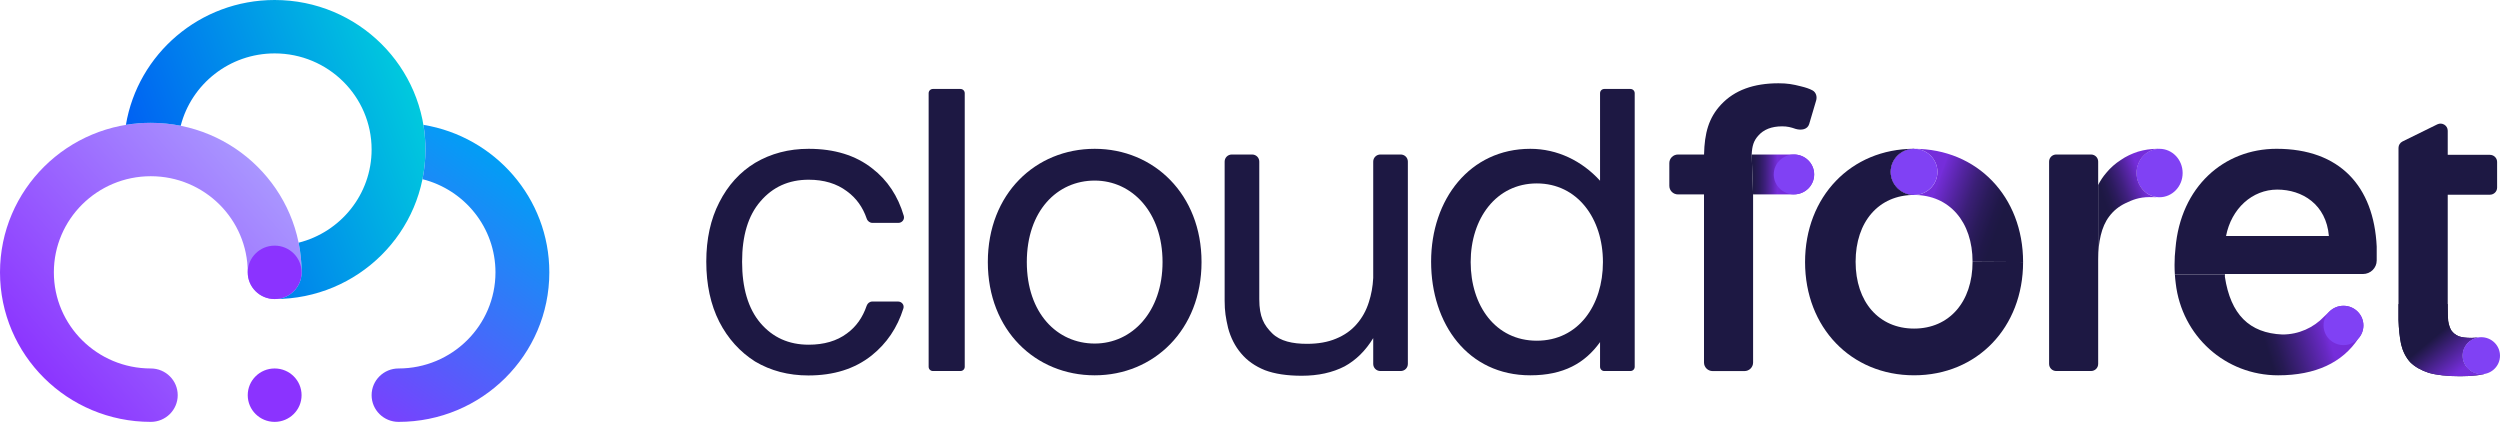
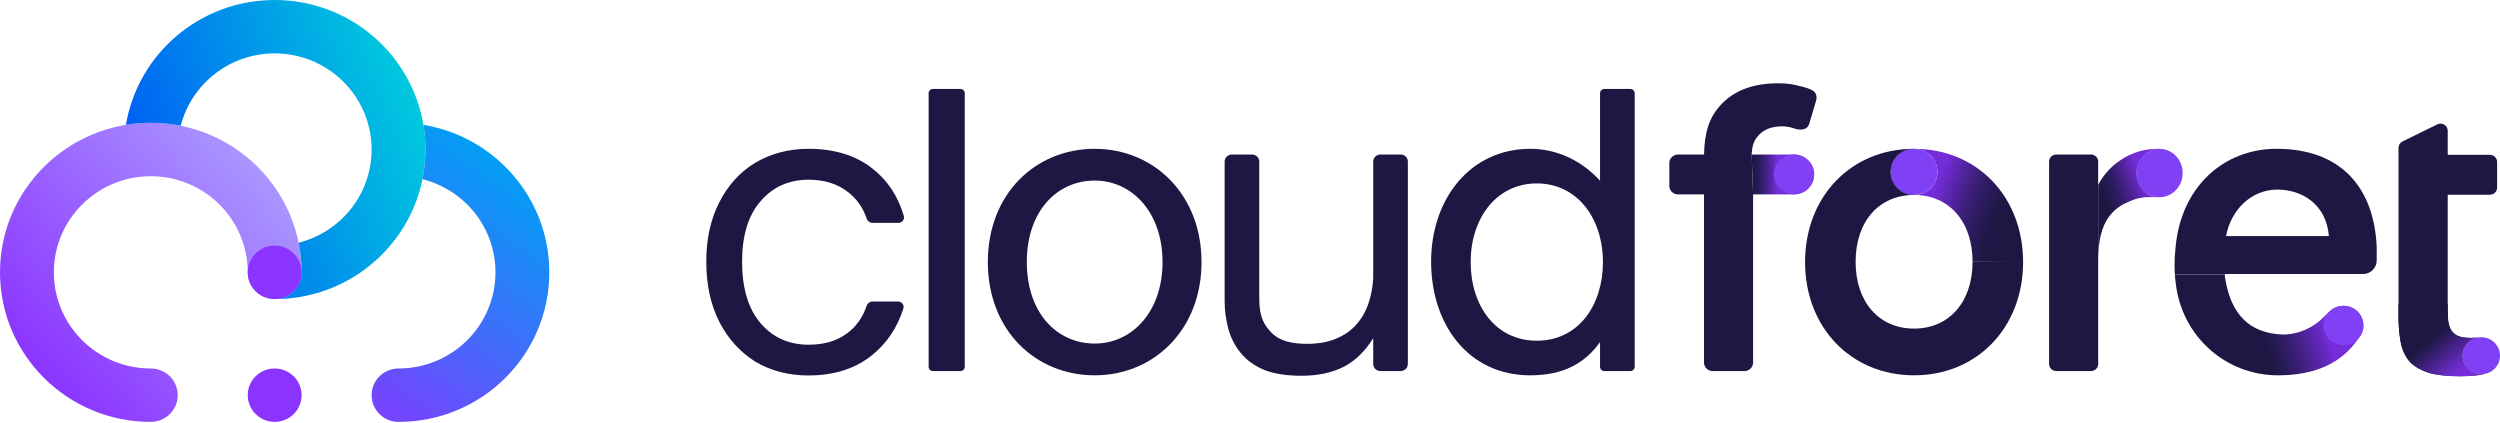
- <svg xmlns="http://www.w3.org/2000/svg" width="160" height="27" viewBox="0 0 160 27" fill="none">
-   <ellipse cx="17.578" cy="25.291" rx="1.723" ry="1.709" fill="#8B33FF" />
-   <path d="M9.651 23.582C6.224 23.582 3.447 20.828 3.447 17.43C3.447 14.033 6.224 11.278 9.651 11.278C13.077 11.278 15.855 14.033 15.855 17.43C15.855 18.374 16.627 19.139 17.578 19.139C18.53 19.139 19.302 18.374 19.302 17.43C19.302 12.145 14.981 7.861 9.651 7.861C4.321 7.861 0 12.145 0 17.43C0 22.715 4.321 27 9.651 27C10.603 27 11.374 26.235 11.374 25.291C11.374 24.347 10.603 23.582 9.651 23.582Z" fill="url(#paint0_linear_1801_2185)" />
-   <path d="M19.112 15.532C21.797 14.855 23.783 12.442 23.783 9.57C23.783 6.172 21.005 3.418 17.578 3.418C14.681 3.418 12.248 5.387 11.565 8.049C10.947 7.926 10.306 7.861 9.651 7.861C9.108 7.861 8.576 7.905 8.058 7.99C8.818 3.457 12.791 0 17.578 0C22.909 0 27.229 4.284 27.229 9.57C27.229 14.855 22.909 19.139 17.578 19.139C18.53 19.139 19.302 18.374 19.302 17.43C19.302 16.78 19.236 16.146 19.112 15.532Z" fill="url(#paint1_linear_1801_2185)" />
-   <path d="M27.04 11.468C29.724 12.145 31.71 14.558 31.71 17.43C31.71 20.828 28.933 23.582 25.506 23.582C24.554 23.582 23.783 24.347 23.783 25.291C23.783 26.235 24.554 27 25.506 27C30.836 27 35.157 22.716 35.157 17.43C35.157 12.683 31.671 8.743 27.099 7.99C27.185 8.504 27.23 9.032 27.23 9.57C27.23 10.22 27.164 10.854 27.04 11.468Z" fill="url(#paint2_linear_1801_2185)" />
-   <ellipse cx="17.578" cy="17.43" rx="1.723" ry="1.709" fill="#8B33FF" />
-   <path d="M158.799 23.95C158.135 23.95 157.597 23.42 157.597 22.765C157.597 22.181 158.025 21.697 158.588 21.599C158.451 21.608 158.338 21.626 158.175 21.626C157.825 21.626 157.548 21.59 157.346 21.517C157.143 21.426 156.987 21.299 156.876 21.135C156.784 20.972 156.72 20.772 156.682 20.536C156.664 20.3 156.655 20.018 156.655 19.691V12.462H159.353C159.609 12.462 159.815 12.258 159.815 12.006V10.365C159.815 10.113 159.609 9.909 159.353 9.909H156.655V8.366C156.655 8.028 156.293 7.808 155.987 7.959L153.761 9.054C153.605 9.131 153.504 9.289 153.504 9.461V20.481C153.523 21.063 153.578 21.581 153.671 22.035C153.781 22.489 153.975 22.871 154.252 23.18C154.546 23.471 154.942 23.698 155.439 23.861C155.955 24.007 156.627 24.079 157.456 24.079C157.806 24.079 158.148 24.061 158.478 24.025C158.686 24.002 158.868 23.979 159.012 23.929C158.943 23.942 158.872 23.949 158.799 23.949V23.95Z" fill="#1D1843" />
-   <path d="M158.799 23.95C158.135 23.95 157.597 23.42 157.597 22.765C157.597 22.181 158.025 21.697 158.588 21.599C158.451 21.608 158.338 21.626 158.175 21.626C157.825 21.626 157.548 21.589 157.346 21.517C157.143 21.426 156.987 21.299 156.876 21.135C156.784 20.972 156.72 20.772 156.682 20.536C156.664 20.3 156.655 20.018 156.655 19.691V19.461H153.504V20.481C153.523 21.063 153.578 21.581 153.671 22.035C153.781 22.489 153.975 22.871 154.252 23.18C154.546 23.471 154.942 23.698 155.439 23.861C155.955 24.007 156.627 24.079 157.456 24.079C157.806 24.079 158.148 24.061 158.478 24.025C158.686 24.002 158.868 23.978 159.012 23.929C158.943 23.942 158.872 23.949 158.799 23.949V23.95Z" fill="url(#paint3_linear_1801_2185)" />
-   <path d="M160 22.766C160 23.421 159.462 23.951 158.798 23.951C158.135 23.951 157.597 23.421 157.597 22.766C157.597 22.11 158.135 21.58 158.798 21.58C159.462 21.58 160 22.11 160 22.766Z" fill="#8041F4" />
-   <path fill-rule="evenodd" clip-rule="evenodd" d="M112.108 9.888C112.134 9.332 112.238 9.006 112.526 8.686C112.872 8.286 113.382 8.086 114.055 8.086C114.383 8.086 114.611 8.141 114.922 8.25C115.279 8.355 115.683 8.291 115.788 7.938L116.233 6.433C116.307 6.185 116.228 5.907 115.998 5.783C115.793 5.673 115.573 5.601 115.244 5.521C114.743 5.393 114.393 5.33 113.823 5.33C112.234 5.33 111.007 5.77 110.143 6.698C109.353 7.547 109.09 8.52 109.059 9.889H107.392C107.086 9.889 106.837 10.133 106.837 10.436V11.896C106.837 12.198 107.085 12.443 107.392 12.443H109.056V23.202C109.056 23.504 109.303 23.749 109.61 23.749H111.643C111.95 23.749 112.198 23.505 112.198 23.202V12.44" fill="#1D1843" />
-   <path d="M114.812 9.888C114.802 9.888 114.793 9.889 114.784 9.889H112.108L112.196 12.44H114.784C114.793 12.439 114.802 12.44 114.812 12.44C115.526 12.44 116.105 11.869 116.105 11.164C116.105 10.459 115.526 9.888 114.812 9.888V9.888Z" fill="url(#paint4_linear_1801_2185)" />
-   <path d="M116.108 11.164C116.108 11.869 115.529 12.44 114.815 12.44C114.1 12.44 113.521 11.869 113.521 11.164C113.521 10.459 114.1 9.888 114.815 9.888C115.529 9.888 116.108 10.459 116.108 11.164V11.164Z" fill="#8041F4" />
-   <path fill-rule="evenodd" clip-rule="evenodd" d="M134.283 11.839V10.344C134.283 10.089 134.08 9.888 133.821 9.888H131.604C131.346 9.888 131.142 10.089 131.142 10.344V23.29C131.142 23.545 131.346 23.746 131.604 23.746H133.821C134.08 23.746 134.283 23.545 134.283 23.29V11.839Z" fill="#1D1843" />
-   <path d="M139.689 11.074C139.689 11.931 139.025 12.623 138.21 12.623C137.396 12.623 136.731 11.931 136.731 11.074C136.731 10.216 137.396 9.524 138.21 9.524C139.025 9.524 139.689 10.216 139.689 11.074Z" fill="#8041F4" />
-   <path fill-rule="evenodd" clip-rule="evenodd" d="M102.403 5.967C102.403 5.812 102.523 5.693 102.68 5.693H104.344C104.501 5.693 104.621 5.812 104.621 5.967V23.473C104.621 23.627 104.501 23.746 104.344 23.746H102.68C102.523 23.746 102.403 23.627 102.403 23.473V21.895C101.441 23.236 100.074 24.02 97.939 24.02C93.947 24.02 91.591 20.738 91.591 16.744C91.591 12.751 94.076 9.524 97.939 9.524C99.676 9.524 101.247 10.299 102.403 11.566V5.967ZM102.588 16.772C102.588 19.553 101.007 21.805 98.355 21.805C95.704 21.805 94.123 19.553 94.123 16.772C94.123 13.991 95.749 11.739 98.355 11.739C100.961 11.739 102.588 13.991 102.588 16.772V16.772Z" fill="#1D1843" />
-   <path fill-rule="evenodd" clip-rule="evenodd" d="M70.06 24.02C73.839 24.02 76.898 21.112 76.898 16.772C76.898 12.432 73.839 9.524 70.06 9.524C66.28 9.524 63.221 12.396 63.221 16.772C63.221 21.148 66.28 24.02 70.06 24.02ZM70.06 21.987C72.462 21.987 74.403 19.944 74.403 16.772C74.403 13.599 72.462 11.557 70.06 11.557C67.657 11.557 65.716 13.498 65.716 16.772C65.716 20.045 67.657 21.987 70.06 21.987Z" fill="#1D1843" />
-   <path d="M59.433 5.967C59.433 5.812 59.554 5.693 59.711 5.693H61.466C61.623 5.693 61.743 5.812 61.743 5.967V23.473C61.743 23.627 61.623 23.746 61.466 23.746H59.711C59.554 23.746 59.433 23.627 59.433 23.473V5.967Z" fill="#1D1843" />
-   <path d="M45.202 16.744C45.202 15.295 45.479 14.027 46.033 12.952C46.588 11.858 47.354 11.01 48.334 10.418C49.341 9.825 50.478 9.524 51.753 9.524C53.407 9.524 54.766 9.943 55.828 10.782C56.798 11.53 57.473 12.551 57.843 13.818C57.908 14.046 57.732 14.265 57.492 14.265H55.838C55.672 14.265 55.524 14.155 55.469 13.991C55.219 13.261 54.804 12.678 54.203 12.24C53.547 11.748 52.734 11.502 51.754 11.502C50.479 11.502 49.453 11.967 48.668 12.888C47.882 13.79 47.494 15.085 47.494 16.754C47.494 18.423 47.882 19.754 48.668 20.675C49.453 21.596 50.479 22.061 51.754 22.061C52.734 22.061 53.556 21.824 54.203 21.34C54.794 20.912 55.21 20.319 55.469 19.562C55.524 19.407 55.663 19.298 55.829 19.298H57.474C57.714 19.298 57.89 19.517 57.815 19.744C57.427 20.975 56.752 21.978 55.782 22.753C54.702 23.61 53.353 24.029 51.735 24.029C50.46 24.029 49.323 23.728 48.325 23.136C47.364 22.525 46.588 21.676 46.033 20.592C45.479 19.498 45.202 18.212 45.202 16.744Z" fill="#1D1843" />
-   <path fill-rule="evenodd" clip-rule="evenodd" d="M126.244 16.753C126.244 19.315 124.756 21.029 122.501 21.029C120.246 21.029 118.759 19.324 118.759 16.753C118.759 14.182 120.246 12.477 122.501 12.477C121.679 12.477 121.004 11.812 121.004 11C121.004 10.188 121.679 9.523 122.501 9.523C118.463 9.523 115.524 12.587 115.524 16.771C115.524 20.955 118.463 24.019 122.501 24.019C126.539 24.019 129.478 20.955 129.478 16.771L126.244 16.753V16.753Z" fill="#1D1843" />
-   <path fill-rule="evenodd" clip-rule="evenodd" d="M129.478 16.772C129.478 12.587 126.539 9.524 122.501 9.524C123.324 9.524 123.998 10.189 123.998 11.001C123.998 11.813 123.334 12.478 122.501 12.478C124.756 12.478 126.244 14.192 126.244 16.754L129.478 16.772V16.772Z" fill="url(#paint5_linear_1801_2185)" />
-   <path fill-rule="evenodd" clip-rule="evenodd" d="M122.501 12.477C121.679 12.477 121.004 11.812 121.004 11C121.004 10.188 121.679 9.523 122.501 9.523" fill="#1D1843" />
-   <path d="M123.998 11C123.998 11.812 123.324 12.477 122.501 12.477C121.679 12.477 121.004 11.812 121.004 11C121.004 10.188 121.679 9.523 122.501 9.523C123.324 9.523 123.998 10.188 123.998 11V11Z" fill="#8041F4" />
-   <path fill-rule="evenodd" clip-rule="evenodd" d="M136.741 11.074C136.741 10.234 137.379 9.551 138.183 9.524H138.062C137.637 9.524 137.231 9.588 136.833 9.706C136.436 9.833 136.066 10.007 135.724 10.244C135.383 10.463 135.068 10.737 134.8 11.064C134.596 11.301 134.421 11.565 134.282 11.839V16.571C134.282 16.023 134.338 15.522 134.449 15.058C134.56 14.593 134.735 14.183 134.994 13.845C135.262 13.489 135.605 13.207 136.029 13.006C136.454 12.805 136.88 12.614 137.582 12.614C137.739 12.614 137.896 12.623 138.062 12.623C138.108 12.623 138.155 12.623 138.201 12.633C137.388 12.615 136.741 11.922 136.741 11.074V11.074Z" fill="url(#paint6_linear_1801_2185)" />
-   <path fill-rule="evenodd" clip-rule="evenodd" d="M78.377 10.344C78.377 10.089 78.581 9.888 78.839 9.888H80.132C80.391 9.888 80.594 10.089 80.594 10.344V19.142C80.594 20.3 80.899 20.811 81.417 21.33C81.934 21.84 82.738 22.005 83.644 22.005C84.364 22.005 84.984 21.895 85.502 21.676C86.038 21.457 86.481 21.148 86.833 20.737C87.184 20.336 87.443 19.862 87.608 19.333C87.765 18.849 87.858 18.339 87.886 17.792V10.344C87.886 10.089 88.09 9.888 88.348 9.888H89.641C89.9 9.888 90.103 10.089 90.103 10.344V23.29C90.103 23.545 89.9 23.746 89.641 23.746H88.348C88.09 23.746 87.886 23.545 87.886 23.29V21.64C87.396 22.443 86.787 23.045 86.056 23.446C85.28 23.847 84.364 24.048 83.311 24.048C82.369 24.048 81.583 23.929 80.955 23.692C80.326 23.438 79.818 23.082 79.43 22.616C79.042 22.16 78.765 21.613 78.599 20.994C78.45 20.356 78.377 19.918 78.377 19.243V10.344Z" fill="#1D1843" />
-   <path d="M145.699 9.523C142.33 9.523 139.558 11.95 139.231 15.889C139.192 16.223 139.171 16.58 139.171 16.952C139.171 17.163 139.178 17.369 139.191 17.569H142.396C142.396 17.559 142.396 17.548 142.396 17.537H151.23C151.715 17.537 152.109 17.149 152.109 16.671V15.779C151.926 11.916 149.743 9.523 145.699 9.523V9.523ZM142.466 15.106C142.808 13.344 144.146 12.134 145.744 12.134C147.342 12.134 148.88 13.076 149.049 15.106H142.466Z" fill="#1D1843" />
-   <path d="M139.192 17.569C139.204 17.762 139.222 17.95 139.246 18.129C139.637 21.517 142.428 24.02 145.801 24.02C148.195 24.02 149.914 23.207 150.932 21.668C151.135 21.445 151.258 21.151 151.258 20.829C151.258 20.134 150.687 19.57 149.983 19.57C149.642 19.57 149.334 19.703 149.106 19.917L149.093 19.929C149.088 19.934 149.083 19.939 149.077 19.944L148.738 20.266C148.069 20.97 147.123 21.408 146.075 21.408C143.948 21.319 142.76 20.115 142.392 17.717C142.392 17.667 142.394 17.618 142.396 17.569H139.191L139.192 17.569Z" fill="url(#paint7_linear_1801_2185)" />
-   <path d="M151.259 20.829C151.259 21.523 150.688 22.087 149.984 22.087C149.28 22.087 148.709 21.523 148.709 20.829C148.709 20.134 149.28 19.57 149.984 19.57C150.688 19.57 151.259 20.134 151.259 20.829Z" fill="#8041F4" />
+ <svg xmlns="http://www.w3.org/2000/svg" width="3200" height="541" viewBox="0 0 3200 541" fill="none">
+   <ellipse cx="351.57" cy="505.84" rx="34.468" ry="34.178" fill="#8B33FF" />
+   <path d="M193.019 471.661C124.489 471.661 68.935 416.574 68.935 348.619C68.935 280.665 124.489 225.577 193.019 225.577C261.548 225.577 317.102 280.665 317.102 348.619C317.102 367.496 332.534 382.798 351.57 382.798C370.605 382.798 386.037 367.496 386.037 348.619C386.037 242.913 299.62 157.22 193.019 157.22C86.417 157.22 0 242.913 0 348.619C0 454.326 86.417 540.018 193.019 540.018C212.054 540.018 227.486 524.716 227.486 505.84C227.486 486.964 212.054 471.661 193.019 471.661Z" fill="url(#paint0_linear_1801_2185)" />
+   <path d="M382.24 310.653C435.936 297.116 475.653 248.857 475.653 191.399C475.653 123.445 420.099 68.357 351.569 68.357C293.625 68.357 244.958 107.741 231.306 160.986C218.93 158.516 206.127 157.22 193.018 157.22C182.169 157.22 171.528 158.108 161.167 159.814C176.351 69.137 255.818 0 351.569 0C458.171 0 544.588 85.692 544.588 191.399C544.588 297.106 458.171 382.798 351.569 382.798C370.605 382.798 386.037 367.496 386.037 348.619C386.037 335.621 384.73 322.925 382.24 310.653Z" fill="url(#paint1_linear_1801_2185)" />
+   <path d="M540.791 229.365C594.487 242.903 634.204 291.162 634.204 348.619C634.204 416.574 578.65 471.662 510.12 471.662C491.084 471.662 475.653 486.964 475.653 505.84C475.653 524.716 491.084 540.018 510.12 540.018C616.722 540.018 703.139 454.326 703.139 348.619C703.139 253.671 633.417 174.871 541.973 159.814C543.693 170.089 544.588 180.64 544.588 191.399C544.588 204.398 543.282 217.094 540.791 229.365Z" fill="url(#paint2_linear_1801_2185)" />
+   <ellipse cx="351.57" cy="348.619" rx="34.468" ry="34.178" fill="#8B33FF" />
+   <path d="M3175.97 479.019C3162.69 479.019 3151.94 468.409 3151.94 455.307C3151.94 443.64 3160.49 433.955 3171.76 431.992C3169.02 432.181 3166.77 432.54 3163.49 432.54C3156.49 432.54 3150.96 431.803 3146.93 430.35C3142.85 428.537 3139.73 425.989 3137.51 422.723C3135.68 419.457 3134.39 415.455 3133.65 410.735C3133.28 406.015 3133.09 400.371 3133.09 393.839V249.248H3187.07C3192.17 249.248 3196.31 245.17 3196.31 240.129V207.3C3196.31 202.259 3192.17 198.181 3187.07 198.181H3133.09V167.334C3133.09 160.556 3125.86 156.158 3119.74 159.178L3075.21 181.077C3072.1 182.625 3070.09 185.778 3070.09 189.233V409.64C3070.45 421.269 3071.56 431.633 3073.42 440.714C3075.62 449.795 3079.5 457.44 3085.03 463.614C3090.92 469.428 3098.84 473.978 3108.77 477.244C3119.11 480.151 3132.54 481.605 3149.13 481.605C3156.13 481.605 3162.96 481.246 3169.56 480.51C3173.71 480.057 3177.37 479.585 3180.24 478.603C3178.86 478.849 3177.44 479 3175.97 479V479.019Z" fill="#1D1843" />
+   <path d="M3175.97 479.019C3162.69 479.019 3151.94 468.409 3151.94 455.307C3151.94 443.64 3160.49 433.955 3171.76 431.992C3169.02 432.181 3166.77 432.54 3163.49 432.54C3156.49 432.54 3150.96 431.803 3146.93 430.35C3142.85 428.537 3139.73 425.989 3137.51 422.723C3135.68 419.457 3134.39 415.454 3133.65 410.735C3133.28 406.015 3133.09 400.371 3133.09 393.839V389.232H3070.09V409.64C3070.45 421.269 3071.56 431.633 3073.42 440.714C3075.62 449.795 3079.5 457.44 3085.03 463.614C3090.92 469.428 3098.84 473.978 3108.77 477.244C3119.11 480.151 3132.54 481.605 3149.13 481.605C3156.13 481.605 3162.96 481.246 3169.56 480.51C3173.71 480.057 3177.37 479.585 3180.24 478.603C3178.86 478.849 3177.44 479 3175.97 479V479.019Z" fill="url(#paint3_linear_1801_2185)" />
+   <path d="M3200 455.326C3200 468.428 3189.25 479.037 3175.97 479.037C3162.69 479.037 3151.94 468.428 3151.94 455.326C3151.94 442.224 3162.69 431.615 3175.97 431.615C3189.25 431.615 3200 442.224 3200 455.326Z" fill="#8041F4" />
+   <path fill-rule="evenodd" clip-rule="evenodd" d="M2242.16 197.766C2242.68 186.646 2244.76 180.133 2250.52 173.734C2257.43 165.729 2267.63 161.727 2281.1 161.727C2287.66 161.727 2292.21 162.822 2298.43 165.012C2305.57 167.107 2313.66 165.823 2315.75 158.763L2324.66 128.67C2326.14 123.705 2324.55 118.136 2319.96 115.663C2315.86 113.454 2311.46 112.02 2304.88 110.415C2294.85 107.866 2287.85 106.601 2276.45 106.601C2244.67 106.601 2220.14 115.399 2202.86 133.956C2187.06 150.947 2181.8 170.411 2181.17 197.785H2147.84C2141.71 197.785 2136.74 202.674 2136.74 208.734V237.921C2136.74 243.962 2141.69 248.87 2147.84 248.87H2181.11V464.048C2181.11 470.089 2186.06 474.997 2192.21 474.997H2232.86C2238.99 474.997 2243.96 470.108 2243.96 464.048V248.813" fill="#1D1843" />
+   <path d="M2296.23 197.766C2296.04 197.766 2295.87 197.785 2295.68 197.785H2242.16L2243.92 248.814H2295.68C2295.87 248.795 2296.04 248.814 2296.23 248.814C2310.52 248.814 2322.1 237.392 2322.1 223.29C2322.1 209.187 2310.52 197.766 2296.23 197.766V197.766Z" fill="url(#paint4_linear_1801_2185)" />
+   <path d="M2322.16 223.29C2322.16 237.392 2310.58 248.814 2296.29 248.814C2282 248.814 2270.42 237.392 2270.42 223.29C2270.42 209.187 2282 197.766 2296.29 197.766C2310.58 197.766 2322.16 209.187 2322.16 223.29V223.29Z" fill="#8041F4" />
+   <path fill-rule="evenodd" clip-rule="evenodd" d="M2685.67 236.788V206.884C2685.67 201.787 2681.59 197.766 2676.42 197.766H2632.07C2626.91 197.766 2622.83 201.787 2622.83 206.884V465.822C2622.83 470.92 2626.91 474.941 2632.07 474.941H2676.42C2681.59 474.941 2685.67 470.92 2685.67 465.822V236.788Z" fill="#1D1843" />
+   <path d="M2793.79 221.477C2793.79 238.619 2780.49 252.476 2764.21 252.476C2747.92 252.476 2734.63 238.619 2734.63 221.477C2734.63 204.336 2747.92 190.479 2764.21 190.479C2780.49 190.479 2793.79 204.336 2793.79 221.477Z" fill="#8041F4" />
+   <path fill-rule="evenodd" clip-rule="evenodd" d="M2048.06 119.344C2048.06 116.248 2050.47 113.87 2053.61 113.87H2086.88C2090.02 113.87 2092.43 116.248 2092.43 119.344V469.466C2092.43 472.562 2090.02 474.941 2086.88 474.941H2053.61C2050.47 474.941 2048.06 472.562 2048.06 469.466V437.92C2028.83 464.728 2001.49 480.416 1958.78 480.416C1878.94 480.416 1831.82 414.775 1831.82 334.9C1831.82 255.025 1881.52 190.479 1958.78 190.479C1993.53 190.479 2024.95 205.978 2048.06 231.332V119.344ZM2051.75 335.447C2051.75 391.063 2020.14 436.108 1967.11 436.108C1914.07 436.108 1882.46 391.063 1882.46 335.447C1882.46 279.831 1914.99 234.787 1967.11 234.787C2019.22 234.787 2051.75 279.831 2051.75 335.447V335.447Z" fill="#1D1843" />
+   <path fill-rule="evenodd" clip-rule="evenodd" d="M1401.19 480.416C1476.78 480.416 1537.95 422.251 1537.95 335.447C1537.95 248.644 1476.78 190.479 1401.19 190.479C1325.59 190.479 1264.43 247.926 1264.43 335.447C1264.43 422.968 1325.59 480.416 1401.19 480.416ZM1401.19 439.751C1449.23 439.751 1488.05 398.898 1488.05 335.447C1488.05 271.996 1449.23 231.143 1401.19 231.143C1353.15 231.143 1314.32 269.976 1314.32 335.447C1314.32 400.918 1353.15 439.751 1401.19 439.751Z" fill="#1D1843" />
+   <path d="M1188.66 119.344C1188.66 116.248 1191.07 113.87 1194.21 113.87H1229.32C1232.45 113.87 1234.87 116.248 1234.87 119.344V469.466C1234.87 472.562 1232.45 474.941 1229.32 474.941H1194.21C1191.07 474.941 1188.66 472.562 1188.66 469.466V119.344Z" fill="#1D1843" />
+   <path d="M904.036 334.9C904.036 305.902 909.585 280.548 920.663 259.046C931.76 237.165 947.085 220.212 966.678 208.357C986.825 196.501 1009.55 190.479 1035.06 190.479C1068.14 190.479 1095.31 198.861 1116.57 215.644C1135.97 230.596 1149.46 251.022 1156.86 276.376C1158.16 280.926 1154.64 285.306 1149.84 285.306H1116.76C1113.43 285.306 1110.48 283.116 1109.37 279.831C1104.38 265.238 1096.07 253.571 1084.06 244.811C1070.93 234.957 1054.67 230.048 1035.08 230.048C1009.57 230.048 989.063 239.355 973.355 257.762C957.647 275.81 949.879 301.711 949.879 335.088C949.879 368.466 957.647 395.085 973.355 413.51C989.063 431.935 1009.57 441.224 1035.08 441.224C1054.67 441.224 1071.12 436.485 1084.06 426.819C1095.88 418.249 1104.21 406.393 1109.37 391.252C1110.48 388.156 1113.26 385.966 1116.58 385.966H1149.47C1154.28 385.966 1157.8 390.346 1156.31 394.896C1148.54 419.513 1135.05 439.581 1115.65 455.081C1094.03 472.222 1067.05 480.604 1034.7 480.604C1009.19 480.604 986.461 474.582 966.505 462.726C947.277 450.512 931.76 433.54 920.663 411.849C909.585 389.968 904.036 364.256 904.036 334.9Z" fill="#1D1843" />
+   <path fill-rule="evenodd" clip-rule="evenodd" d="M2524.87 335.07C2524.87 386.306 2495.12 420.589 2450.02 420.589C2404.93 420.589 2375.18 386.495 2375.18 335.07C2375.18 283.644 2404.93 249.55 2450.02 249.55C2433.57 249.55 2420.08 236.24 2420.08 220.005C2420.08 203.769 2433.57 190.46 2450.02 190.46C2369.26 190.46 2310.49 251.74 2310.49 335.428C2310.49 419.117 2369.26 480.397 2450.02 480.397C2530.78 480.397 2589.56 419.117 2589.56 335.428L2524.87 335.07V335.07Z" fill="#1D1843" />
+   <path fill-rule="evenodd" clip-rule="evenodd" d="M2589.56 335.447C2589.56 251.74 2530.78 190.479 2450.02 190.479C2466.48 190.479 2479.97 203.788 2479.97 220.024C2479.97 236.259 2466.67 249.569 2450.02 249.569C2495.12 249.569 2524.87 283.852 2524.87 335.088L2589.56 335.447V335.447Z" fill="url(#paint5_linear_1801_2185)" />
+   <path fill-rule="evenodd" clip-rule="evenodd" d="M2450.02 249.55C2433.57 249.55 2420.08 236.24 2420.08 220.005C2420.08 203.769 2433.57 190.46 2450.02 190.46" fill="#1D1843" />
+   <path d="M2479.97 220.005C2479.97 236.24 2466.48 249.55 2450.02 249.55C2433.57 249.55 2420.08 236.24 2420.08 220.005C2420.08 203.769 2433.57 190.46 2450.02 190.46C2466.48 190.46 2479.97 203.769 2479.97 220.005V220.005Z" fill="#8041F4" />
+   <path fill-rule="evenodd" clip-rule="evenodd" d="M2734.82 221.477C2734.82 204.694 2747.58 191.026 2763.65 190.479H2761.24C2752.75 190.479 2744.61 191.763 2736.66 194.122C2728.71 196.671 2721.31 200.145 2714.48 204.883C2707.65 209.263 2701.35 214.738 2696 221.289C2691.92 226.027 2688.42 231.313 2685.65 236.788V331.426C2685.65 320.476 2686.76 310.452 2688.98 301.164C2691.2 291.875 2694.7 283.663 2699.88 276.905C2705.24 269.788 2712.09 264.143 2720.58 260.122C2729.08 256.101 2737.59 252.287 2751.64 252.287C2754.77 252.287 2757.91 252.476 2761.24 252.476C2762.16 252.476 2763.1 252.476 2764.02 252.665C2747.75 252.306 2734.82 238.449 2734.82 221.477V221.477Z" fill="url(#paint6_linear_1801_2185)" />
+   <path fill-rule="evenodd" clip-rule="evenodd" d="M1567.53 206.884C1567.53 201.787 1571.61 197.766 1576.77 197.766H1602.64C1607.81 197.766 1611.88 201.787 1611.88 206.884V382.851C1611.88 406.015 1617.99 416.229 1628.34 426.612C1638.69 436.825 1654.76 440.11 1672.88 440.11C1687.28 440.11 1699.68 437.92 1710.03 433.54C1720.75 429.16 1729.63 422.968 1736.65 414.756C1743.67 406.733 1748.85 397.256 1752.16 386.665C1755.3 376.999 1757.16 366.786 1757.71 355.855V206.884C1757.71 201.787 1761.79 197.766 1766.95 197.766H1792.82C1797.99 197.766 1802.06 201.787 1802.06 206.884V465.822C1802.06 470.92 1797.99 474.941 1792.82 474.941H1766.95C1761.79 474.941 1757.71 470.92 1757.71 465.822V432.823C1747.92 448.87 1735.73 460.914 1721.11 468.937C1705.6 476.961 1687.28 480.982 1666.22 480.982C1647.37 480.982 1631.67 478.603 1619.09 473.865C1606.52 468.768 1596.36 461.65 1588.6 452.343C1580.83 443.225 1575.3 432.275 1571.97 419.891C1569 407.129 1567.53 398.369 1567.53 384.871V206.884Z" fill="#1D1843" />
+   <path d="M2913.98 190.46C2846.59 190.46 2791.17 238.997 2784.62 317.796C2783.84 324.479 2783.42 331.615 2783.42 339.053C2783.42 343.263 2783.55 347.397 2783.82 351.4H2847.91C2847.91 351.192 2847.91 350.965 2847.91 350.758H3024.61C3034.31 350.758 3042.17 342.999 3042.17 333.427V315.587C3038.52 238.336 2994.86 190.46 2913.98 190.46V190.46ZM2849.31 302.127C2856.16 266.88 2882.93 242.697 2914.88 242.697C2946.83 242.697 2977.6 261.538 2980.98 302.127H2849.31Z" fill="#1D1843" />
+   <path d="M2783.84 351.4C2784.09 355.251 2784.45 359.008 2784.93 362.595C2792.73 430.35 2848.56 480.416 2916.03 480.416C2963.9 480.416 2998.28 464.161 3018.64 433.37C3022.69 428.915 3025.16 423.044 3025.16 416.587C3025.16 402.693 3013.74 391.422 2999.66 391.422C2992.85 391.422 2986.69 394.065 2982.11 398.351L2981.86 398.596C2981.77 398.69 2981.65 398.804 2981.54 398.898L2974.77 405.336C2961.37 419.419 2942.45 428.179 2921.5 428.179C2878.97 426.385 2855.2 402.315 2847.84 354.345C2847.84 353.344 2847.88 352.362 2847.91 351.381H2783.82L2783.84 351.4Z" fill="url(#paint7_linear_1801_2185)" />
+   <path d="M3025.18 416.587C3025.18 430.482 3013.76 441.752 2999.68 441.752C2985.6 441.752 2974.17 430.482 2974.17 416.587C2974.17 402.693 2985.6 391.422 2999.68 391.422C3013.76 391.422 3025.18 402.693 3025.18 416.587Z" fill="#8041F4" />
  <defs>
-     <linearGradient id="paint0_linear_1801_2185" x1="2.089" y1="23.858" x2="17.246" y2="10.555" gradientUnits="userSpaceOnUse">
+     <linearGradient id="paint0_linear_1801_2185" x1="41.773" y1="477.171" x2="344.925" y2="211.11" gradientUnits="userSpaceOnUse">
      <stop stop-color="#8B33FF" />
      <stop offset="1" stop-color="#AA99FF" />
    </linearGradient>
-     <linearGradient id="paint1_linear_1801_2185" x1="29.745" y1="3.554" x2="8.111" y2="11.841" gradientUnits="userSpaceOnUse">
+     <linearGradient id="paint1_linear_1801_2185" x1="594.91" y1="71.091" x2="162.208" y2="236.814" gradientUnits="userSpaceOnUse">
      <stop stop-color="#00E0D9" />
      <stop offset="1" stop-color="#0059F5" />
    </linearGradient>
-     <linearGradient id="paint2_linear_1801_2185" x1="30.401" y1="8.852" x2="18.252" y2="25.616" gradientUnits="userSpaceOnUse">
+     <linearGradient id="paint2_linear_1801_2185" x1="608.008" y1="177.044" x2="365.018" y2="512.325" gradientUnits="userSpaceOnUse">
      <stop stop-color="#009FF5" />
      <stop offset="1" stop-color="#8B33FF" />
    </linearGradient>
-     <linearGradient id="paint3_linear_1801_2185" x1="158.42" y1="24.741" x2="154.391" y2="19.875" gradientUnits="userSpaceOnUse">
+     <linearGradient id="paint3_linear_1801_2185" x1="3168.39" y1="494.839" x2="3087.81" y2="397.514" gradientUnits="userSpaceOnUse">
      <stop offset="0.22" stop-color="#752DDA" />
      <stop offset="0.65" stop-color="#1D1843" />
    </linearGradient>
-     <linearGradient id="paint4_linear_1801_2185" x1="112.108" y1="11.164" x2="116.105" y2="11.164" gradientUnits="userSpaceOnUse">
+     <linearGradient id="paint4_linear_1801_2185" x1="2242.16" y1="223.29" x2="2322.1" y2="223.29" gradientUnits="userSpaceOnUse">
      <stop stop-color="#1D1843" />
      <stop offset="0.05" stop-color="#21194A" />
      <stop offset="0.13" stop-color="#2C1B5E" />
      <stop offset="0.22" stop-color="#3F207E" />
      <stop offset="0.32" stop-color="#5A26AB" />
      <stop offset="0.41" stop-color="#752DDA" />
    </linearGradient>
-     <linearGradient id="paint5_linear_1801_2185" x1="121.619" y1="11.915" x2="130.114" y2="15.049" gradientUnits="userSpaceOnUse">
+     <linearGradient id="paint5_linear_1801_2185" x1="2432.38" y1="238.317" x2="2602.28" y2="300.984" gradientUnits="userSpaceOnUse">
      <stop offset="0.24" stop-color="#752DDA" />
      <stop offset="0.25" stop-color="#712CD3" />
      <stop offset="0.38" stop-color="#5324A0" />
      <stop offset="0.49" stop-color="#3B1F77" />
      <stop offset="0.6" stop-color="#2A1B5A" />
      <stop offset="0.69" stop-color="#201849" />
      <stop offset="0.75" stop-color="#1D1843" />
    </linearGradient>
-     <linearGradient id="paint6_linear_1801_2185" x1="133.314" y1="13.943" x2="139.035" y2="11.832" gradientUnits="userSpaceOnUse">
+     <linearGradient id="paint6_linear_1801_2185" x1="2666.28" y1="278.868" x2="2780.7" y2="236.653" gradientUnits="userSpaceOnUse">
      <stop offset="0.27" stop-color="#1D1843" />
      <stop offset="0.33" stop-color="#21194A" />
      <stop offset="0.41" stop-color="#2C1B5E" />
      <stop offset="0.51" stop-color="#3F207E" />
      <stop offset="0.62" stop-color="#5A26AB" />
      <stop offset="0.72" stop-color="#752DDA" />
    </linearGradient>
-     <linearGradient id="paint7_linear_1801_2185" x1="140.22" y1="21.675" x2="150.584" y2="18.464" gradientUnits="userSpaceOnUse">
+     <linearGradient id="paint7_linear_1801_2185" x1="2804.41" y1="433.521" x2="3011.69" y2="369.292" gradientUnits="userSpaceOnUse">
      <stop offset="0.41" stop-color="#1D1843" />
      <stop offset="0.47" stop-color="#261A53" />
      <stop offset="0.58" stop-color="#3F207E" />
      <stop offset="0.74" stop-color="#6829C4" />
      <stop offset="0.78" stop-color="#752DDA" />
    </linearGradient>
  </defs>
</svg>
